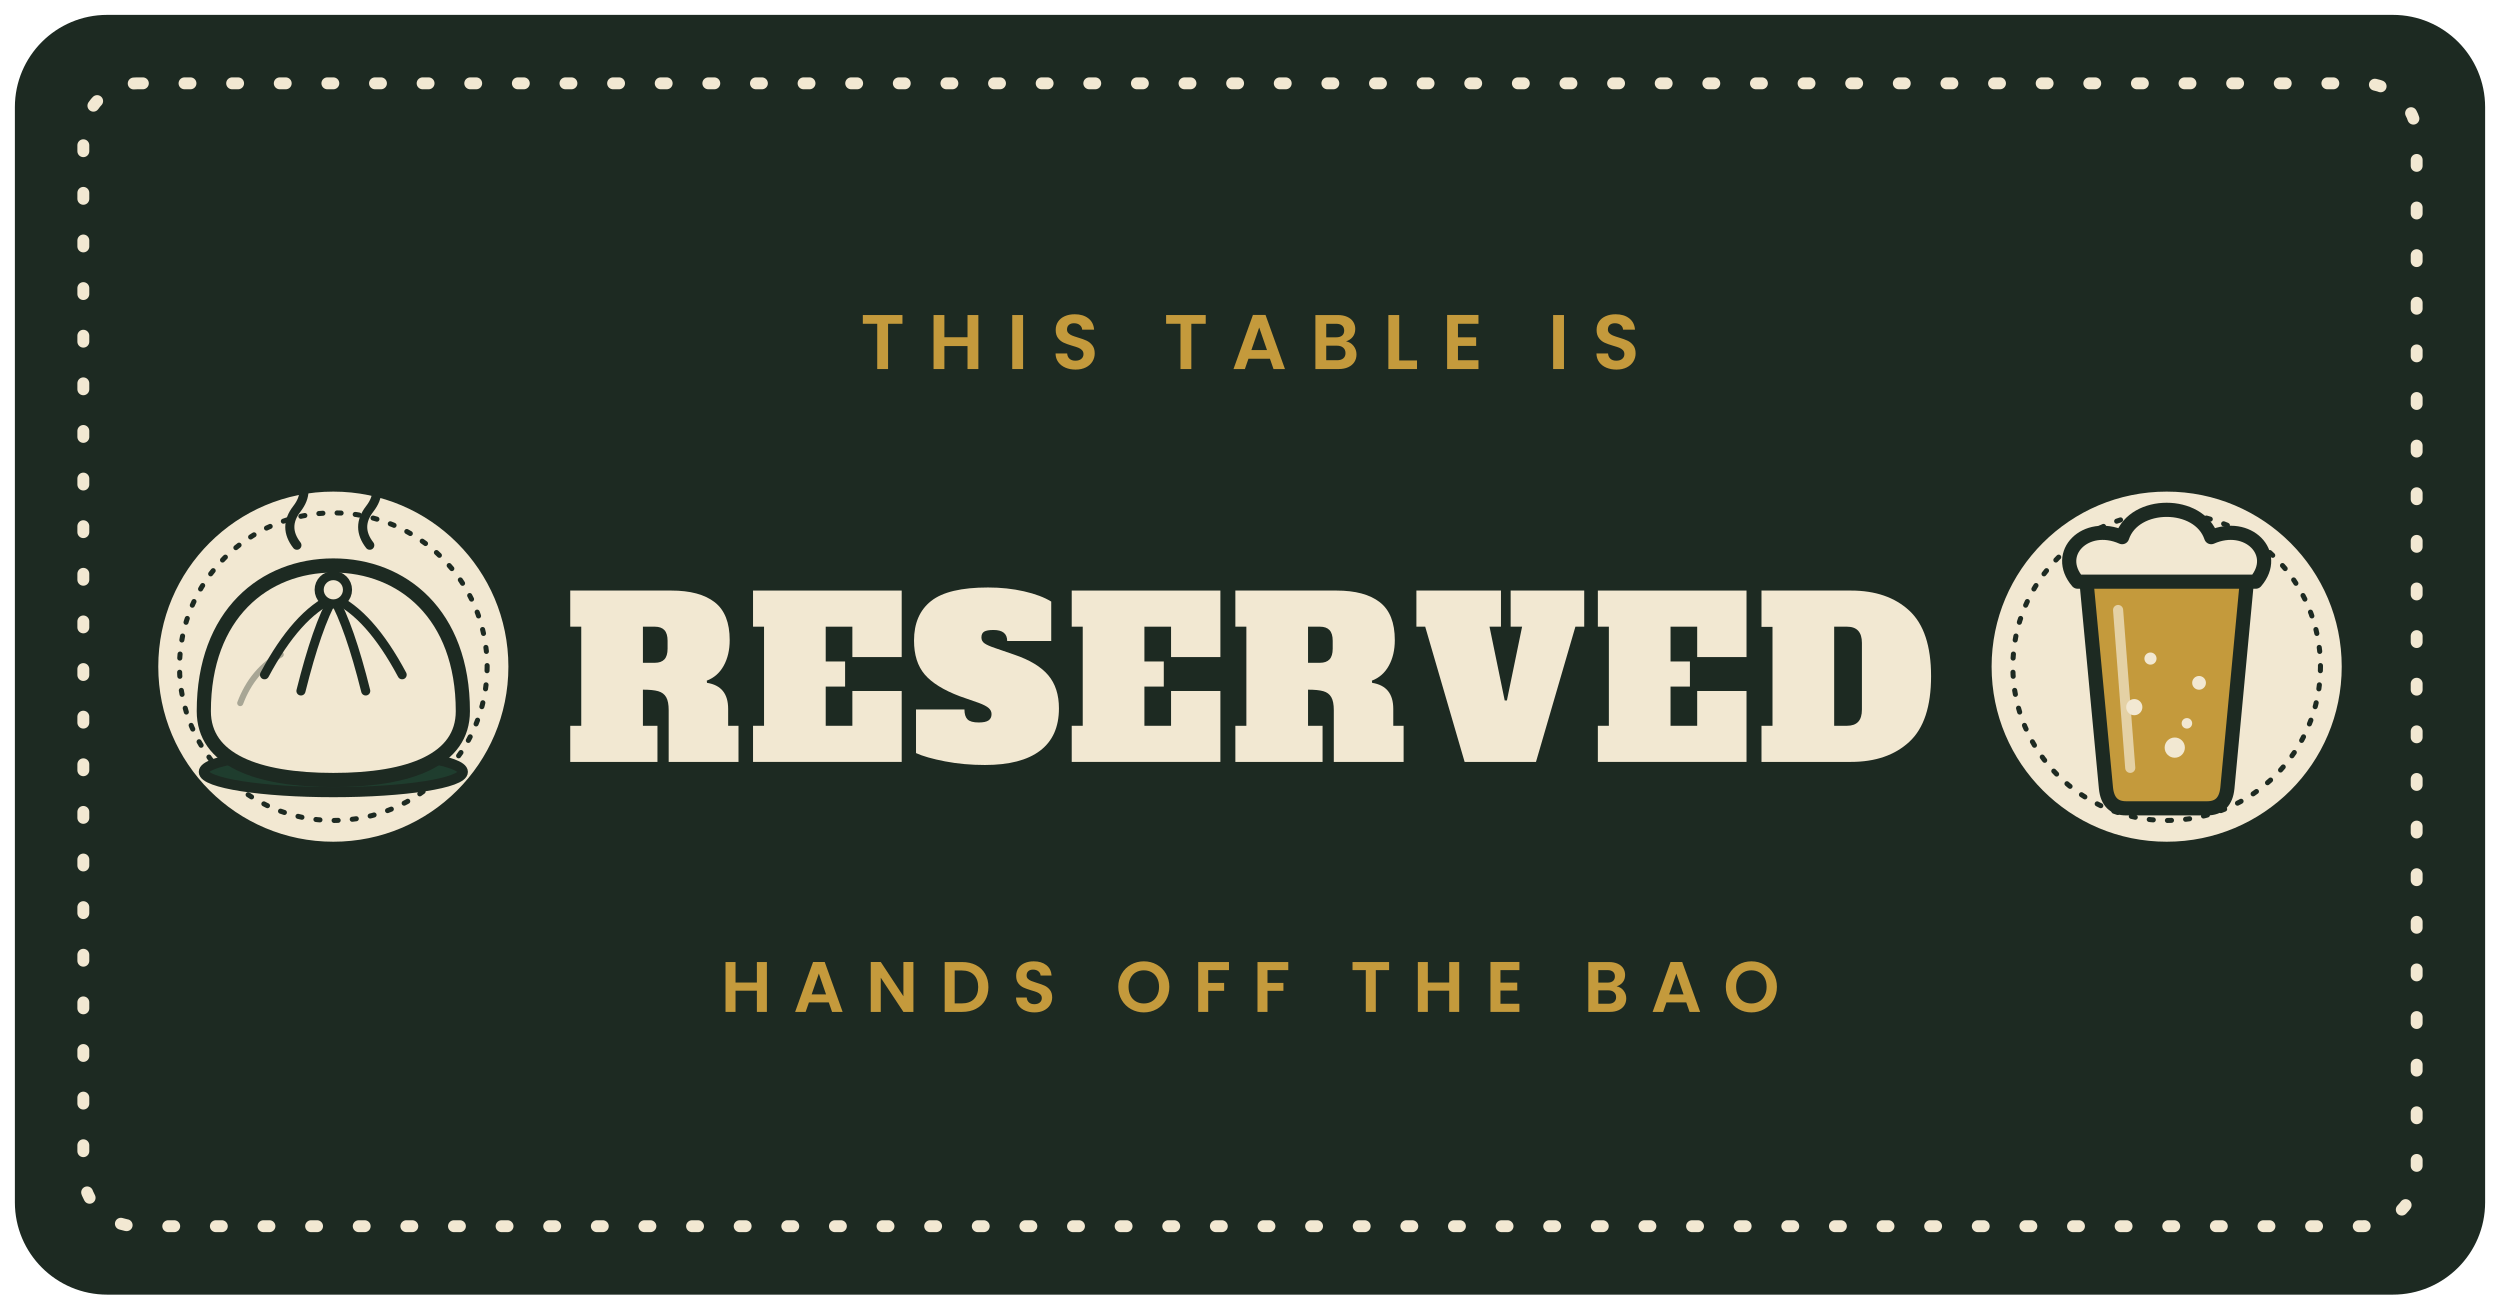
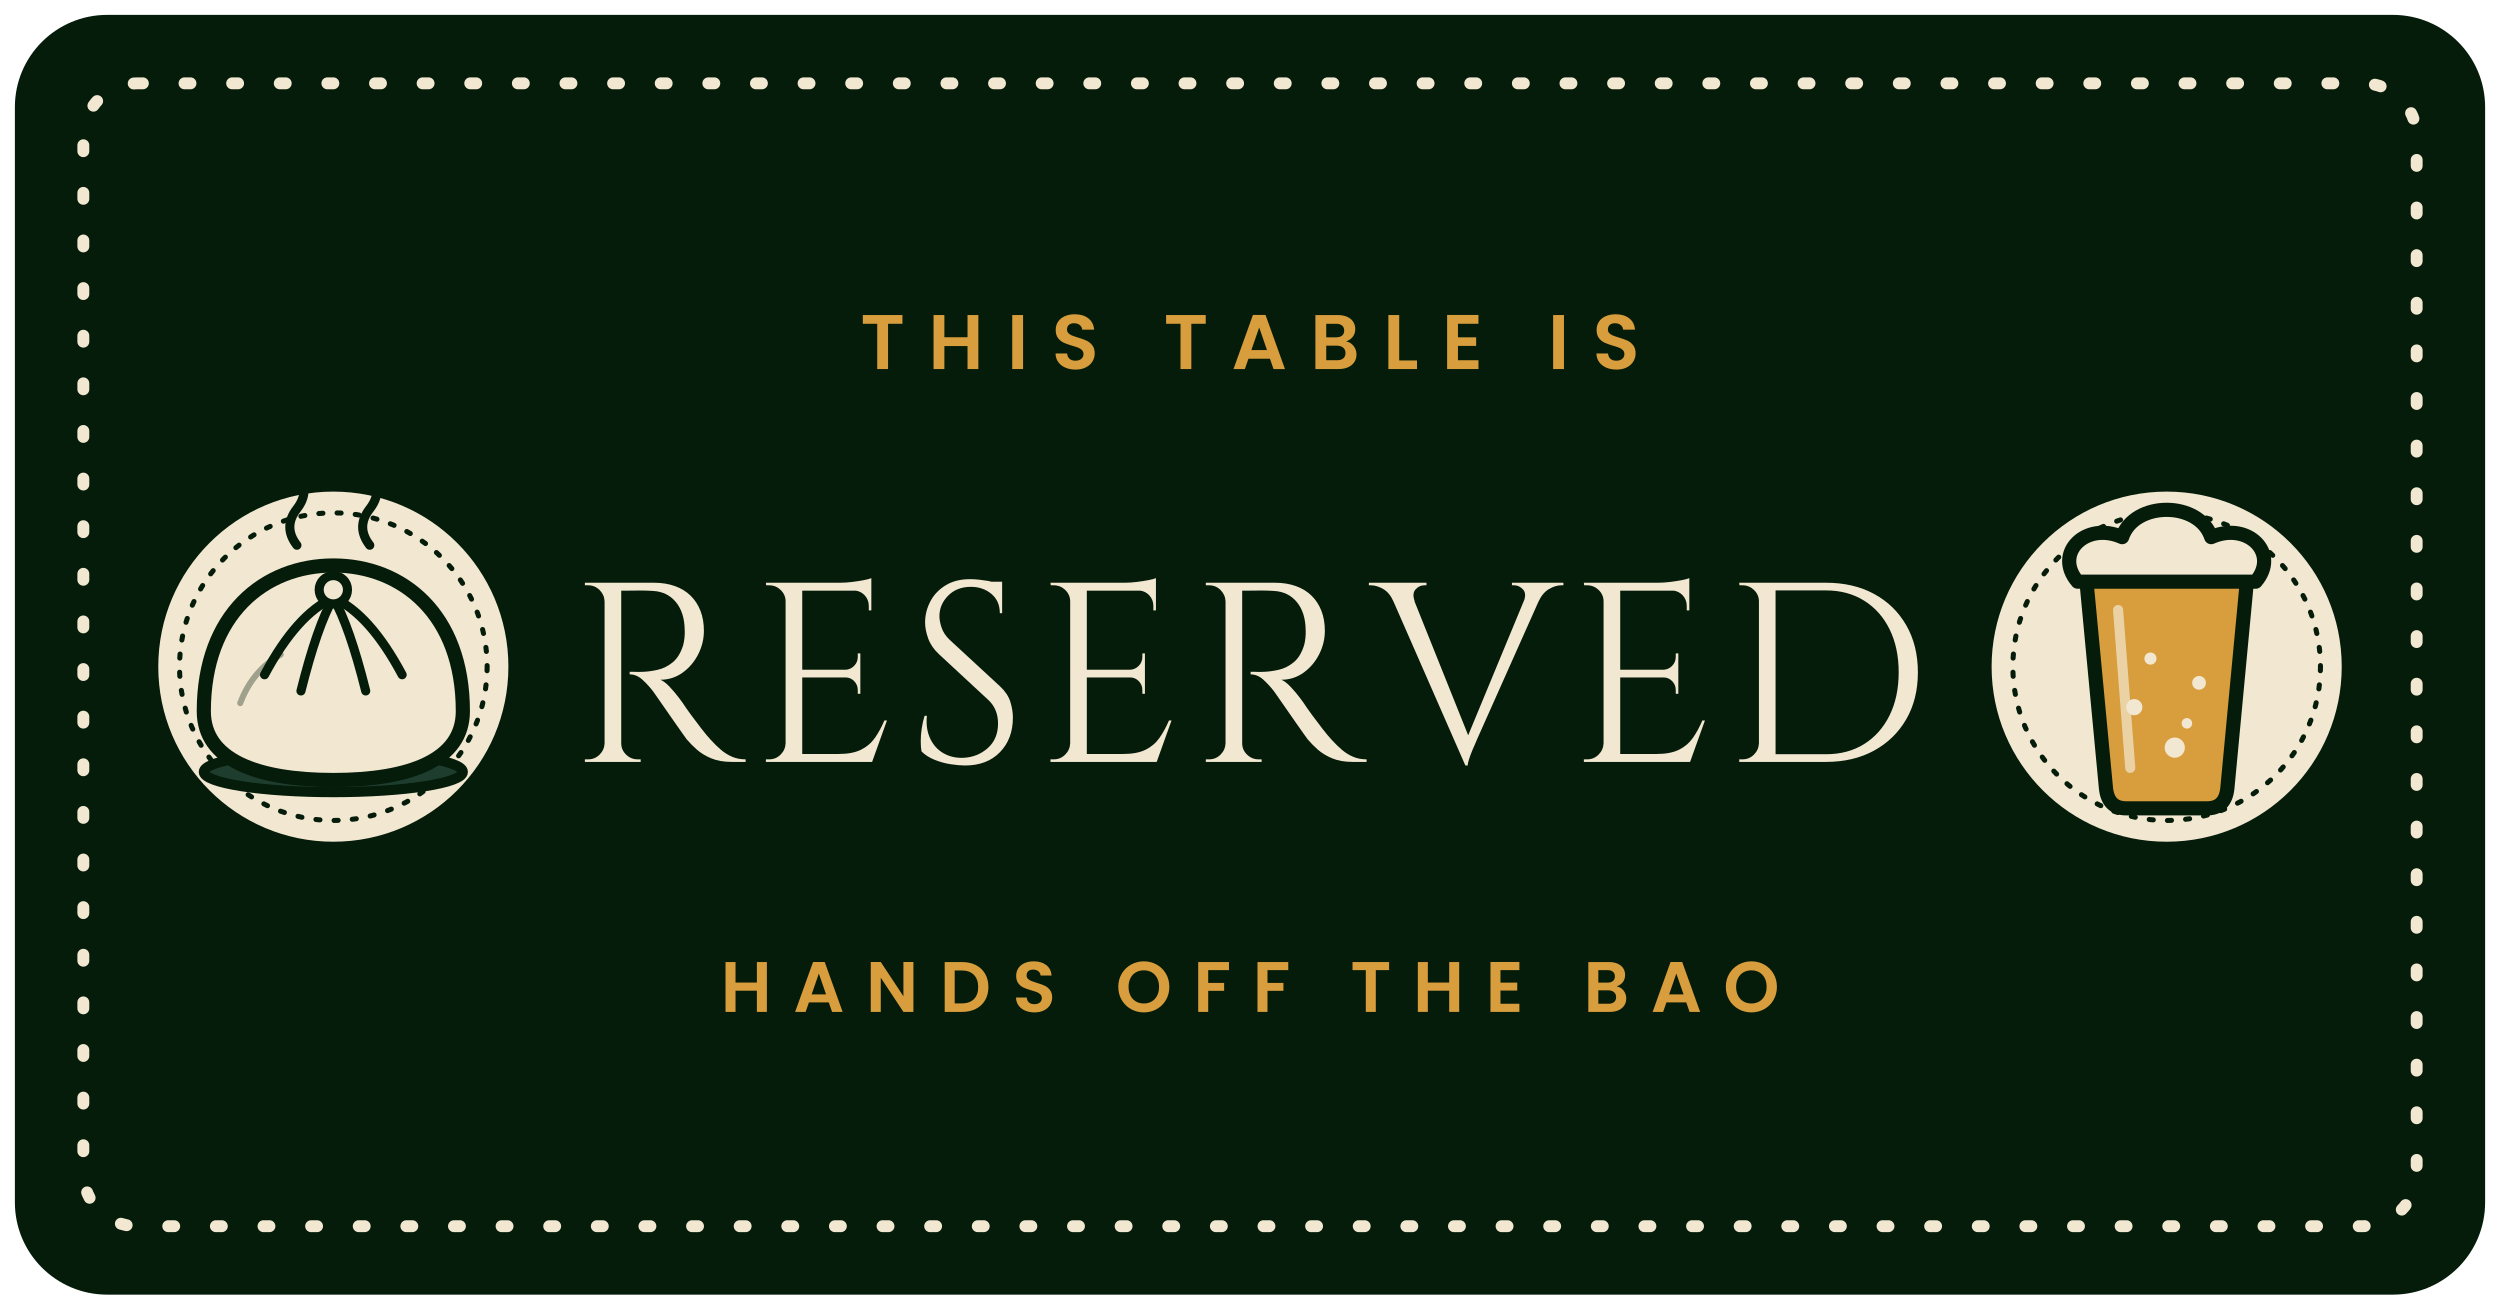
<svg xmlns="http://www.w3.org/2000/svg" viewBox="0 0 420 220">
-   <rect x="4" y="4" width="412" height="212" rx="14" fill="#1D2A22" stroke="#1D2A22" stroke-width="3" />
+   <rect x="4" y="4" width="412" height="212" rx="14" fill="#051C0A" stroke="#051C0A" stroke-width="3" />
  <rect x="14" y="14" width="392" height="192" rx="9" fill="none" stroke="#F2E8D2" stroke-width="2" stroke-dasharray="1 7" stroke-linecap="round" />
-   <g fill="#C49A3C">
+   <g fill="#D89D3C">
    <path transform="translate(144.54 62) scale(0.013 -0.013)" d="M544 698V585H358V0H218V585H32V698Z" />
    <path transform="translate(155.94 62) scale(0.013 -0.013)" d="M648 698V0H508V297H209V0H69V698H209V411H508V698Z" />
    <path transform="translate(169.16 62) scale(0.013 -0.013)" d="M209 698V0H69V698Z" />
    <path transform="translate(176.67 62) scale(0.013 -0.013)" d="M51 201H201Q204 158 231.5 133Q259 108 307 108Q356 108 384 131.5Q412 155 412 193Q412 224 393 244Q374 264 345.5 275.5Q317 287 267 301Q199 321 156.5 340.5Q114 360 83.5 399.5Q53 439 53 505Q53 567 84 613Q115 659 171 683.5Q227 708 299 708Q407 708 474.5 655.5Q542 603 549 509H395Q393 545 364.5 568.5Q336 592 289 592Q248 592 223.5 571Q199 550 199 510Q199 482 217.5 463.5Q236 445 263.5 433.5Q291 422 341 407Q409 387 452 367Q495 347 526 307Q557 267 557 202Q557 146 528 98Q499 50 443 21.5Q387 -7 310 -7Q237 -7 178.5 18Q120 43 86 90Q52 137 51 201Z" />
    <path transform="translate(195.49 62) scale(0.013 -0.013)" d="M544 698V585H358V0H218V585H32V698Z" />
    <path transform="translate(206.89 62) scale(0.013 -0.013)" d="M497 133H219L173 0H26L277 699H440L691 0H543ZM459 245 358 537 257 245Z" />
    <path transform="translate(220.09 62) scale(0.013 -0.013)" d="M600 189Q600 133 572.5 90.5Q545 48 493 24Q441 0 370 0H69V698H357Q428 698 479.5 675Q531 652 557.5 611Q584 570 584 518Q584 457 551.5 416Q519 375 465 358Q524 347 562 299Q600 251 600 189ZM209 410H337Q387 410 414 432.5Q441 455 441 497Q441 539 414 562Q387 585 337 585H209ZM458 206Q458 251 428 276.5Q398 302 347 302H209V114H350Q401 114 429.5 138Q458 162 458 206Z" />
    <path transform="translate(232.35 62) scale(0.013 -0.013)" d="M209 111H439V0H69V698H209Z" />
    <path transform="translate(242.22 62) scale(0.013 -0.013)" d="M209 585V410H444V299H209V114H474V0H69V699H474V585Z" />
    <path transform="translate(260.03 62) scale(0.013 -0.013)" d="M209 698V0H69V698Z" />
    <path transform="translate(267.54 62) scale(0.013 -0.013)" d="M51 201H201Q204 158 231.5 133Q259 108 307 108Q356 108 384 131.5Q412 155 412 193Q412 224 393 244Q374 264 345.5 275.5Q317 287 267 301Q199 321 156.5 340.5Q114 360 83.5 399.5Q53 439 53 505Q53 567 84 613Q115 659 171 683.5Q227 708 299 708Q407 708 474.5 655.5Q542 603 549 509H395Q393 545 364.5 568.5Q336 592 289 592Q248 592 223.5 571Q199 550 199 510Q199 482 217.5 463.5Q236 445 263.5 433.5Q291 422 341 407Q409 387 452 367Q495 347 526 307Q557 267 557 202Q557 146 528 98Q499 50 443 21.5Q387 -7 310 -7Q237 -7 178.5 18Q120 43 86 90Q52 137 51 201Z" />
  </g>
  <g fill="#F2E8D2">
-     <path transform="translate(95.06 128) scale(0.037 -0.037)" d="M20 164H70V614H20V778H479Q608 778 676 725Q744 672 744 553Q744 486 717 437Q690 388 640 369L641 359Q737 344 737 241V164H784V0H467V235Q467 274 455.5 294Q444 314 419.5 321Q395 328 350 328V164H416V0H20ZM404 450Q433 450 447.5 465.5Q462 481 462 514V550Q462 583 447.5 598.5Q433 614 404 614H350V450Z" />
-     <path transform="translate(125.77 128) scale(0.037 -0.037)" d="M20 0V164H70V614H20V778H695V476H471V614H350V456H438V342H350V164H471V322H695V0Z" />
-     <path transform="translate(153.26 128) scale(0.037 -0.037)" d="M17 40V238H237Q237 207 251 193Q265 179 302 179Q333 179 346.5 188.5Q360 198 360 217Q360 233 347 244.5Q334 256 302 268L216 298Q105 340 56.5 397Q8 454 8 551Q8 669 85.5 730.5Q163 792 344 792Q431 792 507.5 774.5Q584 757 631 728V549H431Q431 599 369 599Q339 599 326.5 591.5Q314 584 314 565Q314 548 328.5 538Q343 528 376 517L463 487Q569 451 617.5 393.5Q666 336 666 243Q666 116 580.5 51Q495 -14 330 -14Q234 -14 148.5 2.5Q63 19 17 40Z" />
-     <path transform="translate(179.31 128) scale(0.037 -0.037)" d="M20 0V164H70V614H20V778H695V476H471V614H350V456H438V342H350V164H471V322H695V0Z" />
-     <path transform="translate(206.8 128) scale(0.037 -0.037)" d="M20 164H70V614H20V778H479Q608 778 676 725Q744 672 744 553Q744 486 717 437Q690 388 640 369L641 359Q737 344 737 241V164H784V0H467V235Q467 274 455.5 294Q444 314 419.5 321Q395 328 350 328V164H416V0H20ZM404 450Q433 450 447.5 465.5Q462 481 462 514V550Q462 583 447.5 598.5Q433 614 404 614H350V450Z" />
-     <path transform="translate(237.51 128) scale(0.037 -0.037)" d="M440 778H774V614H734L555 0H231L52 614H12V778H396V614H344L413 279H423L492 614H440Z" />
-     <path transform="translate(267.7 128) scale(0.037 -0.037)" d="M20 0V164H70V614H20V778H695V476H471V614H350V456H438V342H350V164H471V322H695V0Z" />
-     <path transform="translate(295.19 128) scale(0.037 -0.037)" d="M20 164H70V613H20V778H426Q593 778 691.5 686.5Q790 595 790 389Q790 183 691.5 91.5Q593 0 426 0H20ZM408 164Q442 164 459 182Q476 200 476 238V540Q476 614 408 614H350V164Z" />
+     <path transform="translate(95.68 128) scale(0.043 -0.043)" d="M137 73V627Q136 653 117.5 671.5Q99 690 73 690H60V700H330Q375 700 411.5 687Q448 674 473 649.5Q498 625 511.5 590.5Q525 556 525 512Q525 464 502.5 420Q480 376 441.5 348.5Q403 321 355 321Q372 314 392 292.5Q412 271 427 251L441 232Q454 212 474.5 184Q495 156 516 129Q537 102 552 86Q572 64 592 47Q612 30 635.5 20Q659 10 688 10V0H633Q587 0 553.5 14Q520 28 497 48.5Q474 69 458 88Q455 92 441.5 111Q428 130 409.5 156.5Q391 183 373 209Q355 235 342 253.5Q329 272 327 275Q308 300 285 321Q262 342 235 342V352H251Q266 351 288 352Q314 353 345 360Q376 367 403 389Q430 411 444 456Q447 467 449 483.5Q451 500 450 516Q449 584 415.5 624.5Q382 665 326 668Q298 670 268.5 669.5Q239 669 219 669H202V73Q202 47 221 28.5Q240 10 266 10H278V0H60V10H73Q99 10 117.5 28.5Q136 47 137 73Z" />
+     <path transform="translate(126.09 128) scale(0.043 -0.043)" d="M533 162 475 0H60V10H73Q99 10 117.5 28.5Q136 47 137 73V627Q137 653 118 671.5Q99 690 73 690H61L60 700H350Q372 700 396.5 703Q421 706 442 710Q463 714 472 718V592H462V610Q462 634 445 652Q431 666 412 669H202V360H371Q391 361 405 375.5Q419 390 419 410V424H429V266H419V281Q419 301 405 315.5Q391 330 371 330H202V31H345Q398 31 431.5 47.5Q465 64 486 94Q507 124 523 162Z" />
+     <path transform="translate(152.19 128) scale(0.043 -0.043)" d="M251 714Q267 714 285.5 712Q304 710 322 707Q328 705 334 704H376V581H367Q367 629 334 656.5Q301 684 254 684Q199 684 165 649.5Q131 615 131 569Q131 550 139.5 524.5Q148 499 171 477L368 295Q398 267 408 235Q418 203 418 173Q418 90 367.5 38Q317 -14 231 -14Q207 -14 174.5 -9Q142 -4 111.5 8.5Q81 21 61 41Q58 57 58 81Q58 105 62 131.5Q66 158 73 180H82Q77 129 95 91Q113 53 147.5 33.5Q182 14 226 16Q281 19 320.5 54.5Q360 90 360 150Q360 179 350 202.5Q340 226 321 243L129 421Q99 449 87 482.5Q75 516 75 545Q75 587 95 626Q115 665 154.5 689.5Q194 714 251 714Z" />
+     <path transform="translate(173.9 128) scale(0.043 -0.043)" d="M533 162 475 0H60V10H73Q99 10 117.5 28.5Q136 47 137 73V627Q137 653 118 671.5Q99 690 73 690H61L60 700H350Q372 700 396.5 703Q421 706 442 710Q463 714 472 718V592H462V610Q462 634 445 652Q431 666 412 669H202V360H371Q391 361 405 375.5Q419 390 419 410V424H429V266H419V281Q419 301 405 315.5Q391 330 371 330H202V31H345Q398 31 431.5 47.5Q465 64 486 94Q507 124 523 162Z" />
+     <path transform="translate(200 128) scale(0.043 -0.043)" d="M137 73V627Q136 653 117.5 671.5Q99 690 73 690H60V700H330Q375 700 411.5 687Q448 674 473 649.5Q498 625 511.5 590.5Q525 556 525 512Q525 464 502.5 420Q480 376 441.5 348.5Q403 321 355 321Q372 314 392 292.5Q412 271 427 251L441 232Q454 212 474.5 184Q495 156 516 129Q537 102 552 86Q572 64 592 47Q612 30 635.5 20Q659 10 688 10V0H633Q587 0 553.5 14Q520 28 497 48.5Q474 69 458 88Q455 92 441.5 111Q428 130 409.5 156.5Q391 183 373 209Q355 235 342 253.5Q329 272 327 275Q308 300 285 321Q262 342 235 342V352H251Q266 351 288 352Q314 353 345 360Q376 367 403 389Q430 411 444 456Q447 467 449 483.5Q451 500 450 516Q449 584 415.5 624.5Q382 665 326 668Q298 670 268.5 669.5Q239 669 219 669H202V73Q202 47 221 28.5Q240 10 266 10H278V0H60V10H73Q99 10 117.5 28.5Q136 47 137 73Z" />
+     <path transform="translate(230.4 128) scale(0.043 -0.043)" d="M367 -14 86 627Q71 661 46 675.5Q21 690 -2 690H-10V700H215V690H206Q187 690 172.5 674Q158 658 169 628H168L378 104L598 635Q605 660 592 674Q577 690 558 690H549V700H750V690H741Q719 690 694 675.5Q669 661 653 627L413 89L408 77Q402 64 394.5 46Q387 28 381.5 11Q376 -6 376 -14Z" />
+     <path transform="translate(263.51 128) scale(0.043 -0.043)" d="M533 162 475 0H60V10H73Q99 10 117.5 28.5Q136 47 137 73V627Q137 653 118 671.5Q99 690 73 690H61L60 700H350Q372 700 396.5 703Q421 706 442 710Q463 714 472 718V592H462V610Q462 634 445 652Q431 666 412 669H202V360H371Q391 361 405 375.5Q419 390 419 410V424H429V266H419V281Q419 301 405 315.5Q391 330 371 330H202V31H345Q398 31 431.5 47.5Q465 64 486 94Q507 124 523 162Z" />
+     <path transform="translate(289.61 128) scale(0.043 -0.043)" d="M399 700Q506 700 586.5 656.5Q667 613 712.5 534Q758 455 758 350Q758 245 712.5 166.5Q667 88 586.5 44Q506 0 399 0H60V10H73Q99 10 117.5 28.5Q136 47 137 73V627Q137 653 118 671.5Q99 690 73 690H61L60 700ZM202 670V30H399Q485 30 548.5 70Q612 110 647.5 182Q683 254 683 350Q683 446 647.5 518Q612 590 548 630Q484 670 399 670Z" />
  </g>
-   <g fill="#C49A3C">
+   <g fill="#D89D3C">
    <path transform="translate(121.06 170) scale(0.012 -0.012)" d="M648 698V0H508V297H209V0H69V698H209V411H508V698Z" />
    <path transform="translate(133.27 170) scale(0.012 -0.012)" d="M497 133H219L173 0H26L277 699H440L691 0H543ZM459 245 358 537 257 245Z" />
    <path transform="translate(145.46 170) scale(0.012 -0.012)" d="M666 0H526L209 479V0H69V699H209L526 219V699H666Z" />
    <path transform="translate(157.88 170) scale(0.012 -0.012)" d="M681 348Q681 243 635.5 164.5Q590 86 506.5 43Q423 0 313 0H69V698H313Q423 698 506.5 655Q590 612 635.5 532.5Q681 453 681 348ZM538 348Q538 457 478 518.5Q418 580 308 580H209V119H308Q418 119 478 179Q538 239 538 348Z" />
    <path transform="translate(170.08 170) scale(0.012 -0.012)" d="M51 201H201Q204 158 231.5 133Q259 108 307 108Q356 108 384 131.5Q412 155 412 193Q412 224 393 244Q374 264 345.5 275.5Q317 287 267 301Q199 321 156.5 340.5Q114 360 83.5 399.5Q53 439 53 505Q53 567 84 613Q115 659 171 683.5Q227 708 299 708Q407 708 474.5 655.5Q542 603 549 509H395Q393 545 364.5 568.5Q336 592 289 592Q248 592 223.5 571Q199 550 199 510Q199 482 217.5 463.5Q236 445 263.5 433.5Q291 422 341 407Q409 387 452 367Q495 347 526 307Q557 267 557 202Q557 146 528 98Q499 50 443 21.5Q387 -7 310 -7Q237 -7 178.5 18Q120 43 86 90Q52 137 51 201Z" />
    <path transform="translate(187.45 170) scale(0.012 -0.012)" d="M35 351Q35 453 83 534.5Q131 616 213 662Q295 708 393 708Q492 708 573.5 662Q655 616 702.5 534.5Q750 453 750 351Q750 248 702.5 166.5Q655 85 573 39Q491 -7 393 -7Q295 -7 213 39Q131 85 83 166.5Q35 248 35 351ZM606 351Q606 421 579 473.5Q552 526 504 554Q456 582 393 582Q330 582 281.5 554Q233 526 206 473.5Q179 421 179 351Q179 281 206 228Q233 175 281.5 146.5Q330 118 393 118Q456 118 504 146.5Q552 175 579 228Q606 281 606 351Z" />
    <path transform="translate(200.47 170) scale(0.012 -0.012)" d="M500 698V585H209V406H432V295H209V0H69V698Z" />
    <path transform="translate(210.43 170) scale(0.012 -0.012)" d="M500 698V585H209V406H432V295H209V0H69V698Z" />
    <path transform="translate(226.84 170) scale(0.012 -0.012)" d="M544 698V585H358V0H218V585H32V698Z" />
    <path transform="translate(237.37 170) scale(0.012 -0.012)" d="M648 698V0H508V297H209V0H69V698H209V411H508V698Z" />
    <path transform="translate(249.57 170) scale(0.012 -0.012)" d="M209 585V410H444V299H209V114H474V0H69V699H474V585Z" />
    <path transform="translate(266.01 170) scale(0.012 -0.012)" d="M600 189Q600 133 572.5 90.5Q545 48 493 24Q441 0 370 0H69V698H357Q428 698 479.5 675Q531 652 557.5 611Q584 570 584 518Q584 457 551.5 416Q519 375 465 358Q524 347 562 299Q600 251 600 189ZM209 410H337Q387 410 414 432.5Q441 455 441 497Q441 539 414 562Q387 585 337 585H209ZM458 206Q458 251 428 276.5Q398 302 347 302H209V114H350Q401 114 429.5 138Q458 162 458 206Z" />
    <path transform="translate(277.33 170) scale(0.012 -0.012)" d="M497 133H219L173 0H26L277 699H440L691 0H543ZM459 245 358 537 257 245Z" />
    <path transform="translate(289.52 170) scale(0.012 -0.012)" d="M35 351Q35 453 83 534.5Q131 616 213 662Q295 708 393 708Q492 708 573.5 662Q655 616 702.5 534.5Q750 453 750 351Q750 248 702.5 166.5Q655 85 573 39Q491 -7 393 -7Q295 -7 213 39Q131 85 83 166.5Q35 248 35 351ZM606 351Q606 421 579 473.5Q552 526 504 554Q456 582 393 582Q330 582 281.5 554Q233 526 206 473.5Q179 421 179 351Q179 281 206 228Q233 175 281.5 146.5Q330 118 393 118Q456 118 504 146.5Q552 175 579 228Q606 281 606 351Z" />
  </g>
  <g transform="translate(22.00 78.00) scale(0.34)">
-     <circle cx="100" cy="100" r="90" fill="#F2E8D2" stroke="#1D2A22" stroke-width="7" stroke-linejoin="round" stroke-linecap="round" />
-     <circle cx="100" cy="100" r="76" fill="none" stroke="#1D2A22" stroke-width="2.5" stroke-dasharray="2 7" stroke-linecap="round" />
-     <ellipse cx="100" cy="152" rx="64" ry="10" fill="#1F3D2E" stroke="#1D2A22" stroke-width="5" stroke-linejoin="round" stroke-linecap="round" />
-     <path d="M36,122 C36,74 66,50 100,50 C134,50 164,74 164,122 C164,146 138,156 100,156 C62,156 36,146 36,122 Z" fill="#F2E8D2" stroke="#1D2A22" stroke-width="7" stroke-linejoin="round" stroke-linecap="round" />
-     <path d="M100,66 Q82,74 66,104" fill="none" stroke="#1D2A22" stroke-width="4.5" stroke-linejoin="round" stroke-linecap="round" />
-     <path d="M100,66 Q92,80 84,112" fill="none" stroke="#1D2A22" stroke-width="4.5" stroke-linejoin="round" stroke-linecap="round" />
-     <path d="M100,66 Q108,80 116,112" fill="none" stroke="#1D2A22" stroke-width="4.5" stroke-linejoin="round" stroke-linecap="round" />
-     <path d="M100,66 Q118,74 134,104" fill="none" stroke="#1D2A22" stroke-width="4.5" stroke-linejoin="round" stroke-linecap="round" />
-     <circle cx="100" cy="62" r="7" fill="#F2E8D2" stroke="#1D2A22" stroke-width="4.5" stroke-linejoin="round" stroke-linecap="round" />
-     <path d="M54,118 q6,-16 20,-24" fill="none" stroke="#1D2A22" stroke-width="3" stroke-linecap="round" opacity=".35" />
-     <path d="M82,40 q-7,-9 0,-18 q7,-9 0,-18" fill="none" stroke="#1D2A22" stroke-width="4.5" stroke-linejoin="round" stroke-linecap="round" />
-     <path d="M118,40 q-7,-9 0,-18 q7,-9 0,-18" fill="none" stroke="#1D2A22" stroke-width="4.5" stroke-linejoin="round" stroke-linecap="round" />
+     <circle cx="100" cy="100" r="90" fill="#F2E8D2" stroke="#051C0A" stroke-width="7" stroke-linejoin="round" stroke-linecap="round" />
+     <circle cx="100" cy="100" r="76" fill="none" stroke="#051C0A" stroke-width="2.5" stroke-dasharray="2 7" stroke-linecap="round" />
+     <ellipse cx="100" cy="152" rx="64" ry="10" fill="#1F3D2E" stroke="#051C0A" stroke-width="5" stroke-linejoin="round" stroke-linecap="round" />
+     <path d="M36,122 C36,74 66,50 100,50 C134,50 164,74 164,122 C164,146 138,156 100,156 C62,156 36,146 36,122 Z" fill="#F2E8D2" stroke="#051C0A" stroke-width="7" stroke-linejoin="round" stroke-linecap="round" />
+     <path d="M100,66 Q82,74 66,104" fill="none" stroke="#051C0A" stroke-width="4.5" stroke-linejoin="round" stroke-linecap="round" />
+     <path d="M100,66 Q92,80 84,112" fill="none" stroke="#051C0A" stroke-width="4.5" stroke-linejoin="round" stroke-linecap="round" />
+     <path d="M100,66 Q108,80 116,112" fill="none" stroke="#051C0A" stroke-width="4.5" stroke-linejoin="round" stroke-linecap="round" />
+     <path d="M100,66 Q118,74 134,104" fill="none" stroke="#051C0A" stroke-width="4.5" stroke-linejoin="round" stroke-linecap="round" />
+     <circle cx="100" cy="62" r="7" fill="#F2E8D2" stroke="#051C0A" stroke-width="4.5" stroke-linejoin="round" stroke-linecap="round" />
+     <path d="M54,118 q6,-16 20,-24" fill="none" stroke="#051C0A" stroke-width="3" stroke-linecap="round" opacity=".35" />
+     <path d="M82,40 q-7,-9 0,-18 q7,-9 0,-18" fill="none" stroke="#051C0A" stroke-width="4.5" stroke-linejoin="round" stroke-linecap="round" />
+     <path d="M118,40 q-7,-9 0,-18 q7,-9 0,-18" fill="none" stroke="#051C0A" stroke-width="4.5" stroke-linejoin="round" stroke-linecap="round" />
  </g>
  <g transform="translate(330.00 78.00) scale(0.34)">
-     <circle cx="100" cy="100" r="90" fill="#F2E8D2" stroke="#1D2A22" stroke-width="7" stroke-linejoin="round" stroke-linecap="round" />
-     <circle cx="100" cy="100" r="76" fill="none" stroke="#1D2A22" stroke-width="2.5" stroke-dasharray="2 7" stroke-linecap="round" />
-     <path d="M60,54 L140,54 L130,160 Q129,170 120,170 L80,170 Q71,170 70,160 Z" fill="#C49A3C" stroke="#1D2A22" stroke-width="7" stroke-linejoin="round" stroke-linecap="round" />
+     <circle cx="100" cy="100" r="90" fill="#F2E8D2" stroke="#051C0A" stroke-width="7" stroke-linejoin="round" stroke-linecap="round" />
+     <circle cx="100" cy="100" r="76" fill="none" stroke="#051C0A" stroke-width="2.5" stroke-dasharray="2 7" stroke-linecap="round" />
+     <path d="M60,54 L140,54 L130,160 Q129,170 120,170 L80,170 Q71,170 70,160 Z" fill="#D89D3C" stroke="#051C0A" stroke-width="7" stroke-linejoin="round" stroke-linecap="round" />
    <circle cx="84" cy="120" r="4" fill="#F2E8D2" />
    <circle cx="104" cy="140" r="5" fill="#F2E8D2" />
    <circle cx="116" cy="108" r="3.4" fill="#F2E8D2" />
    <circle cx="92" cy="96" r="3" fill="#F2E8D2" />
    <circle cx="110" cy="128" r="2.6" fill="#F2E8D2" />
    <path d="M76,72 L82,150" fill="none" stroke="#F2E8D2" stroke-width="5" stroke-linecap="round" opacity=".7" />
-     <path d="M56,58 C44,44 60,28 78,36 C84,18 116,18 122,36 C140,28 156,44 144,58 Z" fill="#F2E8D2" stroke="#1D2A22" stroke-width="7" stroke-linejoin="round" stroke-linecap="round" />
+     <path d="M56,58 C44,44 60,28 78,36 C84,18 116,18 122,36 C140,28 156,44 144,58 Z" fill="#F2E8D2" stroke="#051C0A" stroke-width="7" stroke-linejoin="round" stroke-linecap="round" />
  </g>
</svg>
